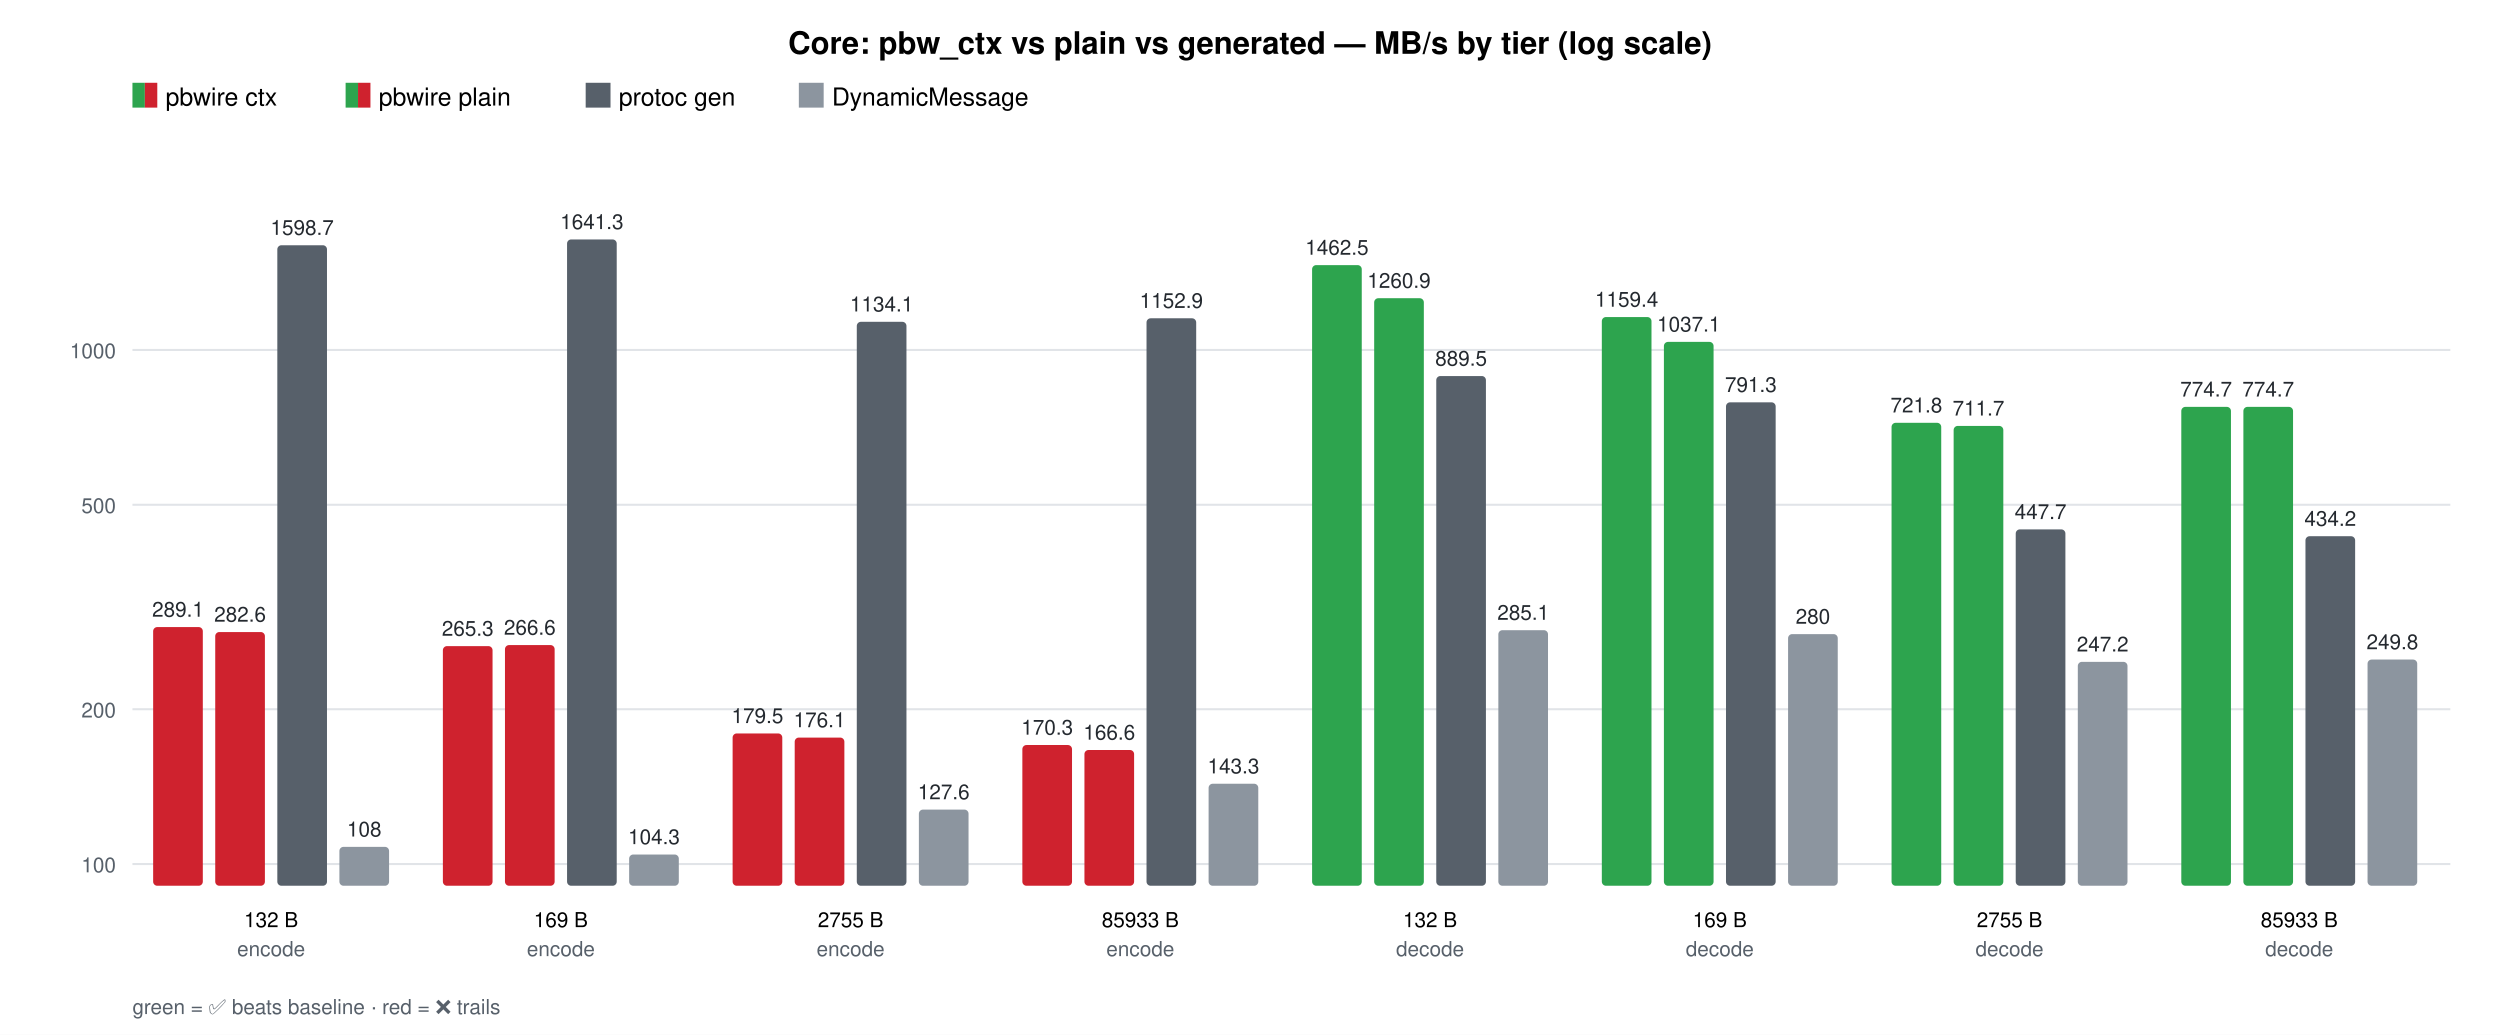
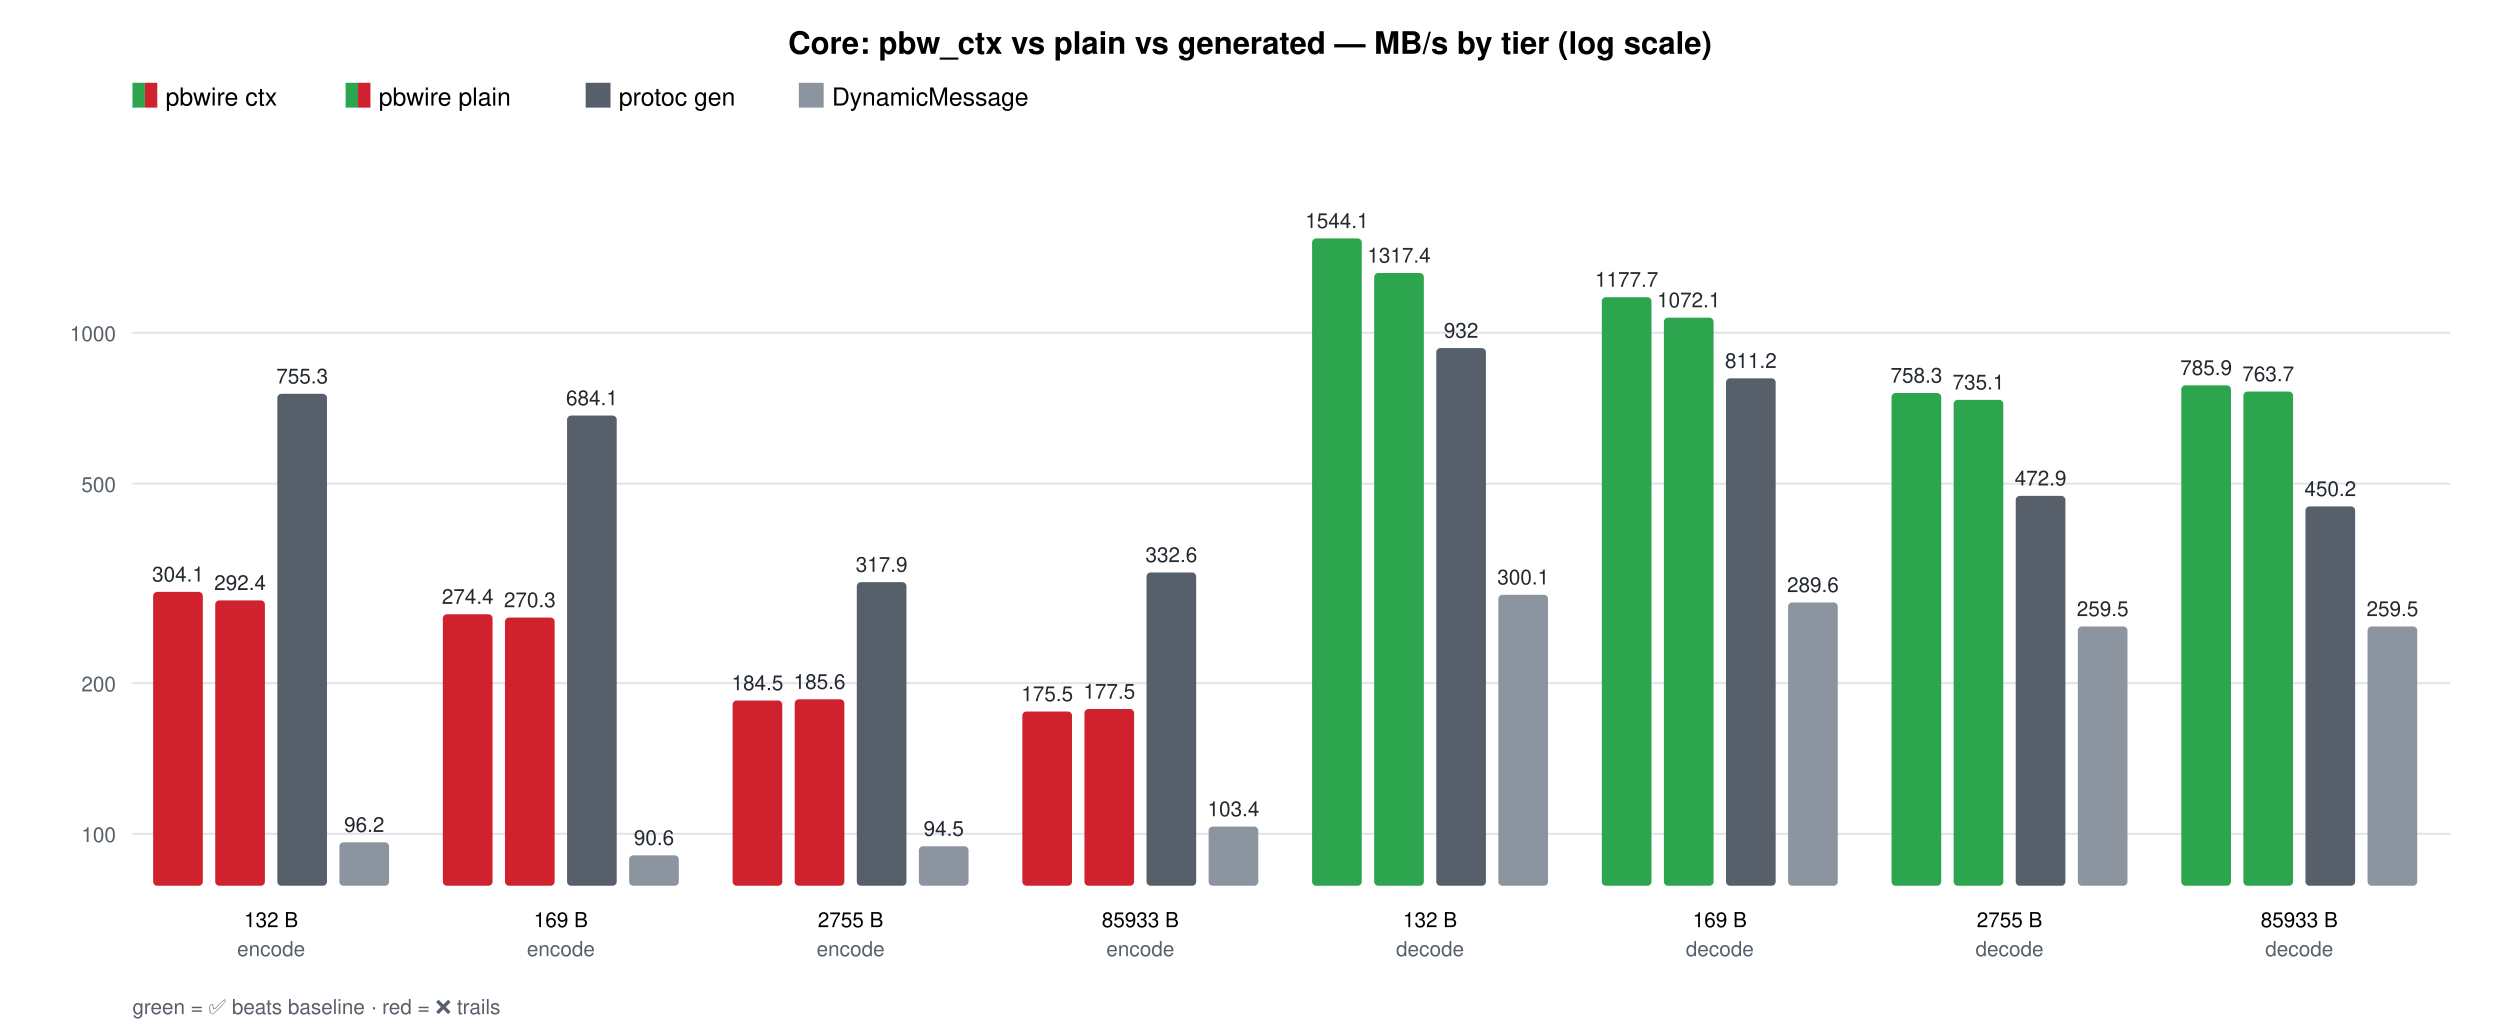
<svg xmlns="http://www.w3.org/2000/svg" width="1208" height="500" font-family="Helvetica, Arial, sans-serif">
  <rect width="1208" height="500" fill="#ffffff" />
  <text x="604.0" y="26" text-anchor="middle" font-size="15" font-weight="bold">Core: pbw_ctx vs plain vs generated — MB/s by tier (log scale)</text>
  <rect x="64" y="40" width="6" height="12" fill="#2da44e" />
  <rect x="70" y="40" width="6" height="12" fill="#cf222e" />
  <text x="80" y="51" font-size="12">pbwire ctx</text>
  <rect x="167.0" y="40" width="6" height="12" fill="#2da44e" />
  <rect x="173.0" y="40" width="6" height="12" fill="#cf222e" />
  <text x="183.0" y="51" font-size="12">pbwire plain</text>
  <rect x="283.0" y="40" width="12" height="12" fill="#57606a" />
  <text x="299.0" y="51" font-size="12">protoc gen</text>
  <rect x="386.0" y="40" width="12" height="12" fill="#8c959f" />
  <text x="402.0" y="51" font-size="12">DynamicMessage</text>
-   <line x1="64" y1="417.5" x2="1184" y2="417.5" stroke="#e1e4e8" />
-   <text x="56" y="421.5" text-anchor="end" font-size="10" fill="#57606a">100</text>
-   <line x1="64" y1="342.7" x2="1184" y2="342.7" stroke="#e1e4e8" />
-   <text x="56" y="346.7" text-anchor="end" font-size="10" fill="#57606a">200</text>
-   <line x1="64" y1="243.9" x2="1184" y2="243.9" stroke="#e1e4e8" />
-   <text x="56" y="247.9" text-anchor="end" font-size="10" fill="#57606a">500</text>
-   <line x1="64" y1="169.1" x2="1184" y2="169.1" stroke="#e1e4e8" />
-   <text x="56" y="173.1" text-anchor="end" font-size="10" fill="#57606a">1000</text>
+   <line x1="64" y1="402.9" x2="1184" y2="402.9" stroke="#e1e4e8" />
+   <text x="56" y="406.9" text-anchor="end" font-size="10" fill="#57606a">100</text>
+   <line x1="64" y1="330.1" x2="1184" y2="330.1" stroke="#e1e4e8" />
+   <text x="56" y="334.1" text-anchor="end" font-size="10" fill="#57606a">200</text>
+   <line x1="64" y1="233.7" x2="1184" y2="233.7" stroke="#e1e4e8" />
+   <text x="56" y="237.7" text-anchor="end" font-size="10" fill="#57606a">500</text>
+   <line x1="64" y1="160.8" x2="1184" y2="160.8" stroke="#e1e4e8" />
+   <text x="56" y="164.8" text-anchor="end" font-size="10" fill="#57606a">1000</text>
  <text x="131.0" y="448" text-anchor="middle" font-size="10">132 B</text>
  <text x="131.0" y="462" text-anchor="middle" font-size="10" fill="#57606a">encode</text>
-   <rect x="74.0" y="303.0" width="24" height="125.0" rx="2" fill="#cf222e" />
-   <text x="86.0" y="298.0" text-anchor="middle" font-size="10" fill="#24292f">289.1</text>
-   <rect x="104.0" y="305.4" width="24" height="122.6" rx="2" fill="#cf222e" />
-   <text x="116.0" y="300.4" text-anchor="middle" font-size="10" fill="#24292f">282.6</text>
-   <rect x="134.0" y="118.5" width="24" height="309.5" rx="2" fill="#57606a" />
-   <text x="146.0" y="113.5" text-anchor="middle" font-size="10" fill="#24292f">1598.7</text>
-   <rect x="164.0" y="409.2" width="24" height="18.8" rx="2" fill="#8c959f" />
-   <text x="176.0" y="404.2" text-anchor="middle" font-size="10" fill="#24292f">108</text>
+   <rect x="74.0" y="286.0" width="24" height="142.0" rx="2" fill="#cf222e" />
+   <text x="86.0" y="281.0" text-anchor="middle" font-size="10" fill="#24292f">304.1</text>
+   <rect x="104.0" y="290.1" width="24" height="137.9" rx="2" fill="#cf222e" />
+   <text x="116.0" y="285.1" text-anchor="middle" font-size="10" fill="#24292f">292.4</text>
+   <rect x="134.0" y="190.3" width="24" height="237.7" rx="2" fill="#57606a" />
+   <text x="146.0" y="185.3" text-anchor="middle" font-size="10" fill="#24292f">755.3</text>
+   <rect x="164.0" y="407.0" width="24" height="21.0" rx="2" fill="#8c959f" />
+   <text x="176.0" y="402.0" text-anchor="middle" font-size="10" fill="#24292f">96.2</text>
  <text x="271.0" y="448" text-anchor="middle" font-size="10">169 B</text>
  <text x="271.0" y="462" text-anchor="middle" font-size="10" fill="#57606a">encode</text>
-   <rect x="214.0" y="312.2" width="24" height="115.8" rx="2" fill="#cf222e" />
-   <text x="226.0" y="307.2" text-anchor="middle" font-size="10" fill="#24292f">265.3</text>
-   <rect x="244.0" y="311.7" width="24" height="116.3" rx="2" fill="#cf222e" />
-   <text x="256.0" y="306.7" text-anchor="middle" font-size="10" fill="#24292f">266.6</text>
-   <rect x="274.0" y="115.7" width="24" height="312.3" rx="2" fill="#57606a" />
-   <text x="286.0" y="110.7" text-anchor="middle" font-size="10" fill="#24292f">1641.3</text>
-   <rect x="304.0" y="412.9" width="24" height="15.1" rx="2" fill="#8c959f" />
-   <text x="316.0" y="407.9" text-anchor="middle" font-size="10" fill="#24292f">104.3</text>
+   <rect x="214.0" y="296.8" width="24" height="131.2" rx="2" fill="#cf222e" />
+   <text x="226.0" y="291.8" text-anchor="middle" font-size="10" fill="#24292f">274.4</text>
+   <rect x="244.0" y="298.4" width="24" height="129.6" rx="2" fill="#cf222e" />
+   <text x="256.0" y="293.4" text-anchor="middle" font-size="10" fill="#24292f">270.3</text>
+   <rect x="274.0" y="200.8" width="24" height="227.2" rx="2" fill="#57606a" />
+   <text x="286.0" y="195.8" text-anchor="middle" font-size="10" fill="#24292f">684.1</text>
+   <rect x="304.0" y="413.3" width="24" height="14.7" rx="2" fill="#8c959f" />
+   <text x="316.0" y="408.3" text-anchor="middle" font-size="10" fill="#24292f">90.6</text>
  <text x="411.0" y="448" text-anchor="middle" font-size="10">2755 B</text>
  <text x="411.0" y="462" text-anchor="middle" font-size="10" fill="#57606a">encode</text>
-   <rect x="354.0" y="354.4" width="24" height="73.6" rx="2" fill="#cf222e" />
-   <text x="366.0" y="349.4" text-anchor="middle" font-size="10" fill="#24292f">179.5</text>
-   <rect x="384.0" y="356.4" width="24" height="71.6" rx="2" fill="#cf222e" />
-   <text x="396.0" y="351.4" text-anchor="middle" font-size="10" fill="#24292f">176.1</text>
-   <rect x="414.0" y="155.5" width="24" height="272.5" rx="2" fill="#57606a" />
-   <text x="426.0" y="150.5" text-anchor="middle" font-size="10" fill="#24292f">1134.1</text>
-   <rect x="444.0" y="391.2" width="24" height="36.8" rx="2" fill="#8c959f" />
-   <text x="456.0" y="386.2" text-anchor="middle" font-size="10" fill="#24292f">127.6</text>
+   <rect x="354.0" y="338.5" width="24" height="89.5" rx="2" fill="#cf222e" />
+   <text x="366.0" y="333.5" text-anchor="middle" font-size="10" fill="#24292f">184.5</text>
+   <rect x="384.0" y="337.9" width="24" height="90.1" rx="2" fill="#cf222e" />
+   <text x="396.0" y="332.9" text-anchor="middle" font-size="10" fill="#24292f">185.6</text>
+   <rect x="414.0" y="281.3" width="24" height="146.7" rx="2" fill="#57606a" />
+   <text x="426.0" y="276.3" text-anchor="middle" font-size="10" fill="#24292f">317.9</text>
+   <rect x="444.0" y="408.9" width="24" height="19.1" rx="2" fill="#8c959f" />
+   <text x="456.0" y="403.9" text-anchor="middle" font-size="10" fill="#24292f">94.5</text>
  <text x="551.0" y="448" text-anchor="middle" font-size="10">85933 B</text>
  <text x="551.0" y="462" text-anchor="middle" font-size="10" fill="#57606a">encode</text>
-   <rect x="494.0" y="360.0" width="24" height="68.0" rx="2" fill="#cf222e" />
-   <text x="506.0" y="355.0" text-anchor="middle" font-size="10" fill="#24292f">170.3</text>
-   <rect x="524.0" y="362.4" width="24" height="65.6" rx="2" fill="#cf222e" />
-   <text x="536.0" y="357.4" text-anchor="middle" font-size="10" fill="#24292f">166.6</text>
-   <rect x="554.0" y="153.8" width="24" height="274.2" rx="2" fill="#57606a" />
-   <text x="566.0" y="148.8" text-anchor="middle" font-size="10" fill="#24292f">1152.9</text>
-   <rect x="584.0" y="378.7" width="24" height="49.3" rx="2" fill="#8c959f" />
-   <text x="596.0" y="373.7" text-anchor="middle" font-size="10" fill="#24292f">143.3</text>
+   <rect x="494.0" y="343.8" width="24" height="84.2" rx="2" fill="#cf222e" />
+   <text x="506.0" y="338.8" text-anchor="middle" font-size="10" fill="#24292f">175.5</text>
+   <rect x="524.0" y="342.6" width="24" height="85.4" rx="2" fill="#cf222e" />
+   <text x="536.0" y="337.6" text-anchor="middle" font-size="10" fill="#24292f">177.5</text>
+   <rect x="554.0" y="276.6" width="24" height="151.4" rx="2" fill="#57606a" />
+   <text x="566.0" y="271.6" text-anchor="middle" font-size="10" fill="#24292f">332.6</text>
+   <rect x="584.0" y="399.4" width="24" height="28.6" rx="2" fill="#8c959f" />
+   <text x="596.0" y="394.4" text-anchor="middle" font-size="10" fill="#24292f">103.4</text>
  <text x="691.0" y="448" text-anchor="middle" font-size="10">132 B</text>
  <text x="691.0" y="462" text-anchor="middle" font-size="10" fill="#57606a">decode</text>
-   <rect x="634.0" y="128.1" width="24" height="299.9" rx="2" fill="#2da44e" />
-   <text x="646.0" y="123.1" text-anchor="middle" font-size="10" fill="#24292f">1462.5</text>
-   <rect x="664.0" y="144.1" width="24" height="283.9" rx="2" fill="#2da44e" />
-   <text x="676.0" y="139.1" text-anchor="middle" font-size="10" fill="#24292f">1260.9</text>
-   <rect x="694.0" y="181.7" width="24" height="246.3" rx="2" fill="#57606a" />
-   <text x="706.0" y="176.7" text-anchor="middle" font-size="10" fill="#24292f">889.5</text>
-   <rect x="724.0" y="304.5" width="24" height="123.5" rx="2" fill="#8c959f" />
-   <text x="736.0" y="299.5" text-anchor="middle" font-size="10" fill="#24292f">285.1</text>
+   <rect x="634.0" y="115.2" width="24" height="312.8" rx="2" fill="#2da44e" />
+   <text x="646.0" y="110.2" text-anchor="middle" font-size="10" fill="#24292f">1544.1</text>
+   <rect x="664.0" y="131.9" width="24" height="296.1" rx="2" fill="#2da44e" />
+   <text x="676.0" y="126.9" text-anchor="middle" font-size="10" fill="#24292f">1317.4</text>
+   <rect x="694.0" y="168.2" width="24" height="259.8" rx="2" fill="#57606a" />
+   <text x="706.0" y="163.2" text-anchor="middle" font-size="10" fill="#24292f">932</text>
+   <rect x="724.0" y="287.4" width="24" height="140.6" rx="2" fill="#8c959f" />
+   <text x="736.0" y="282.4" text-anchor="middle" font-size="10" fill="#24292f">300.1</text>
  <text x="831.0" y="448" text-anchor="middle" font-size="10">169 B</text>
  <text x="831.0" y="462" text-anchor="middle" font-size="10" fill="#57606a">decode</text>
-   <rect x="774.0" y="153.2" width="24" height="274.8" rx="2" fill="#2da44e" />
-   <text x="786.0" y="148.2" text-anchor="middle" font-size="10" fill="#24292f">1159.4</text>
-   <rect x="804.0" y="165.2" width="24" height="262.8" rx="2" fill="#2da44e" />
-   <text x="816.0" y="160.2" text-anchor="middle" font-size="10" fill="#24292f">1037.1</text>
-   <rect x="834.0" y="194.4" width="24" height="233.6" rx="2" fill="#57606a" />
-   <text x="846.0" y="189.4" text-anchor="middle" font-size="10" fill="#24292f">791.3</text>
-   <rect x="864.0" y="306.4" width="24" height="121.6" rx="2" fill="#8c959f" />
-   <text x="876.0" y="301.4" text-anchor="middle" font-size="10" fill="#24292f">280</text>
+   <rect x="774.0" y="143.6" width="24" height="284.4" rx="2" fill="#2da44e" />
+   <text x="786.0" y="138.6" text-anchor="middle" font-size="10" fill="#24292f">1177.7</text>
+   <rect x="804.0" y="153.5" width="24" height="274.5" rx="2" fill="#2da44e" />
+   <text x="816.0" y="148.5" text-anchor="middle" font-size="10" fill="#24292f">1072.1</text>
+   <rect x="834.0" y="182.8" width="24" height="245.2" rx="2" fill="#57606a" />
+   <text x="846.0" y="177.8" text-anchor="middle" font-size="10" fill="#24292f">811.2</text>
+   <rect x="864.0" y="291.1" width="24" height="136.9" rx="2" fill="#8c959f" />
+   <text x="876.0" y="286.1" text-anchor="middle" font-size="10" fill="#24292f">289.6</text>
  <text x="971.0" y="448" text-anchor="middle" font-size="10">2755 B</text>
  <text x="971.0" y="462" text-anchor="middle" font-size="10" fill="#57606a">decode</text>
-   <rect x="914.0" y="204.3" width="24" height="223.7" rx="2" fill="#2da44e" />
-   <text x="926.0" y="199.3" text-anchor="middle" font-size="10" fill="#24292f">721.8</text>
-   <rect x="944.0" y="205.8" width="24" height="222.2" rx="2" fill="#2da44e" />
-   <text x="956.0" y="200.8" text-anchor="middle" font-size="10" fill="#24292f">711.7</text>
-   <rect x="974.0" y="255.8" width="24" height="172.2" rx="2" fill="#57606a" />
-   <text x="986.0" y="250.8" text-anchor="middle" font-size="10" fill="#24292f">447.7</text>
-   <rect x="1004.0" y="319.8" width="24" height="108.2" rx="2" fill="#8c959f" />
-   <text x="1016.0" y="314.8" text-anchor="middle" font-size="10" fill="#24292f">247.2</text>
+   <rect x="914.0" y="189.9" width="24" height="238.1" rx="2" fill="#2da44e" />
+   <text x="926.0" y="184.9" text-anchor="middle" font-size="10" fill="#24292f">758.3</text>
+   <rect x="944.0" y="193.2" width="24" height="234.8" rx="2" fill="#2da44e" />
+   <text x="956.0" y="188.2" text-anchor="middle" font-size="10" fill="#24292f">735.1</text>
+   <rect x="974.0" y="239.6" width="24" height="188.4" rx="2" fill="#57606a" />
+   <text x="986.0" y="234.6" text-anchor="middle" font-size="10" fill="#24292f">472.9</text>
+   <rect x="1004.0" y="302.7" width="24" height="125.3" rx="2" fill="#8c959f" />
+   <text x="1016.0" y="297.7" text-anchor="middle" font-size="10" fill="#24292f">259.5</text>
  <text x="1111.0" y="448" text-anchor="middle" font-size="10">85933 B</text>
  <text x="1111.0" y="462" text-anchor="middle" font-size="10" fill="#57606a">decode</text>
-   <rect x="1054.0" y="196.6" width="24" height="231.4" rx="2" fill="#2da44e" />
-   <text x="1066.0" y="191.6" text-anchor="middle" font-size="10" fill="#24292f">774.7</text>
-   <rect x="1084.0" y="196.6" width="24" height="231.4" rx="2" fill="#2da44e" />
-   <text x="1096.0" y="191.6" text-anchor="middle" font-size="10" fill="#24292f">774.7</text>
-   <rect x="1114.0" y="259.1" width="24" height="168.9" rx="2" fill="#57606a" />
-   <text x="1126.0" y="254.1" text-anchor="middle" font-size="10" fill="#24292f">434.2</text>
-   <rect x="1144.0" y="318.7" width="24" height="109.3" rx="2" fill="#8c959f" />
-   <text x="1156.0" y="313.7" text-anchor="middle" font-size="10" fill="#24292f">249.8</text>
+   <rect x="1054.0" y="186.2" width="24" height="241.8" rx="2" fill="#2da44e" />
+   <text x="1066.0" y="181.2" text-anchor="middle" font-size="10" fill="#24292f">785.9</text>
+   <rect x="1084.0" y="189.2" width="24" height="238.8" rx="2" fill="#2da44e" />
+   <text x="1096.0" y="184.2" text-anchor="middle" font-size="10" fill="#24292f">763.7</text>
+   <rect x="1114.0" y="244.7" width="24" height="183.3" rx="2" fill="#57606a" />
+   <text x="1126.0" y="239.7" text-anchor="middle" font-size="10" fill="#24292f">450.2</text>
+   <rect x="1144.0" y="302.7" width="24" height="125.3" rx="2" fill="#8c959f" />
+   <text x="1156.0" y="297.7" text-anchor="middle" font-size="10" fill="#24292f">259.5</text>
  <text x="64" y="490" font-size="10" fill="#57606a">green = ✅ beats baseline · red = ❌ trails</text>
</svg>
